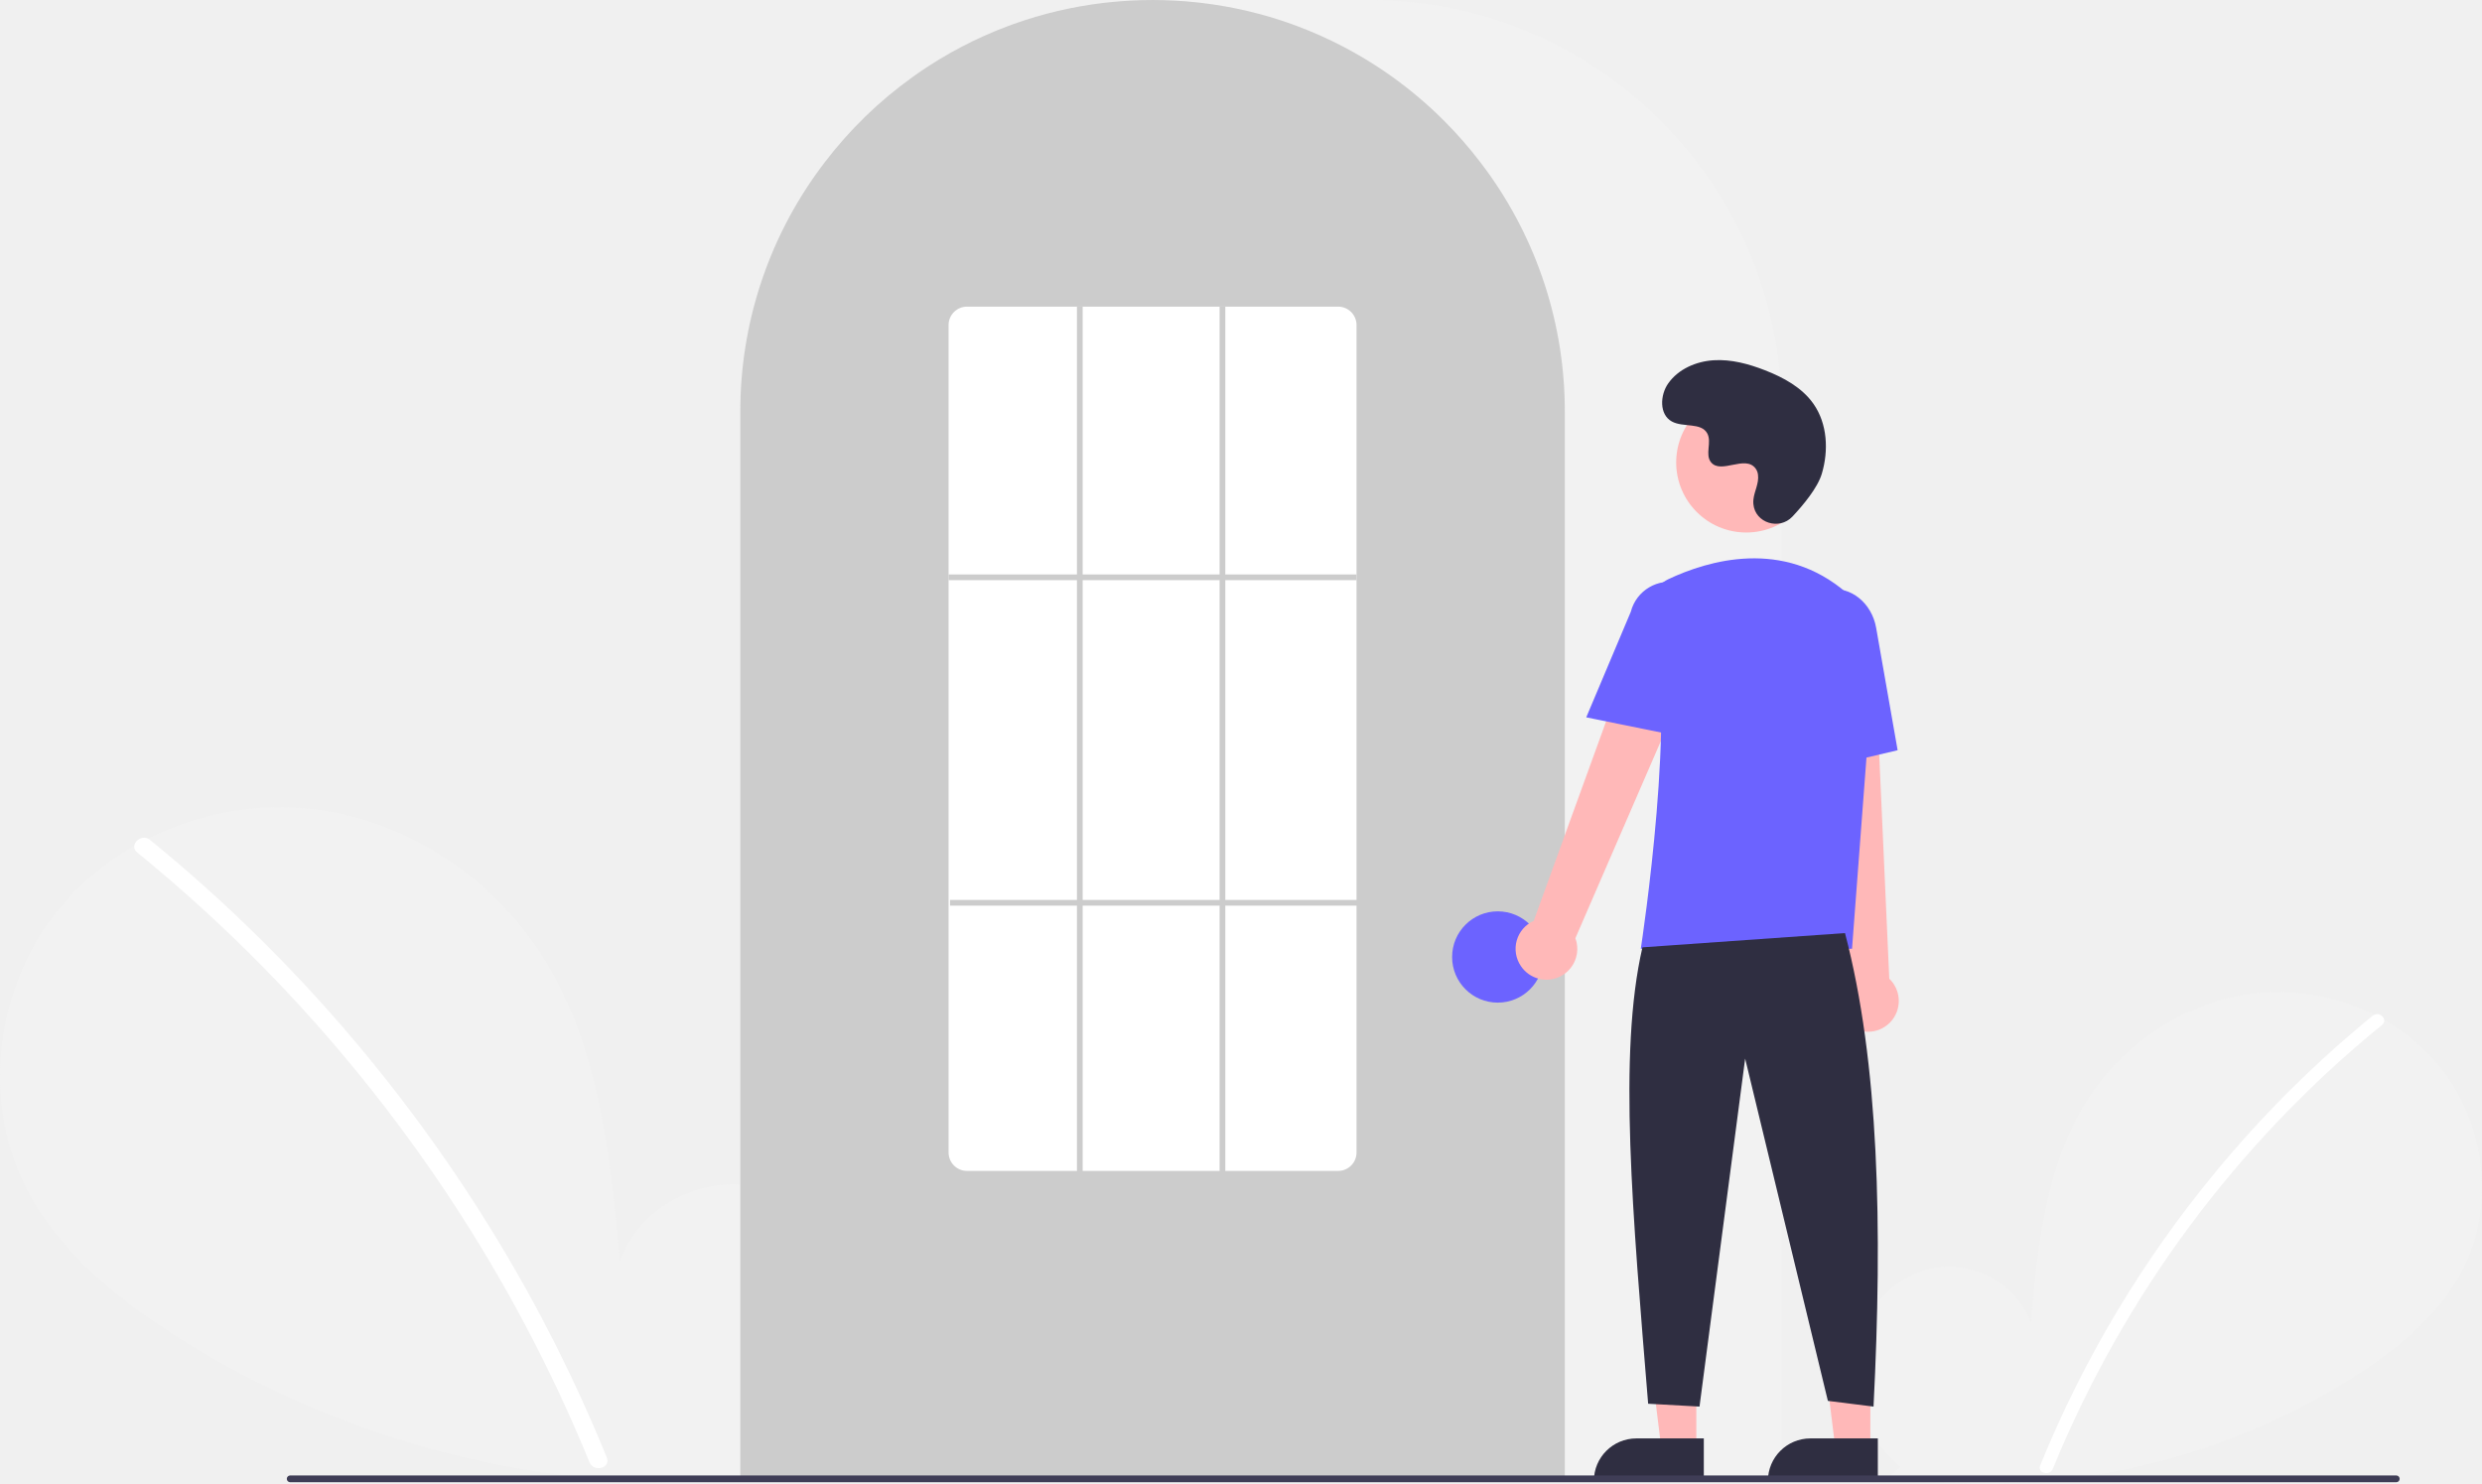
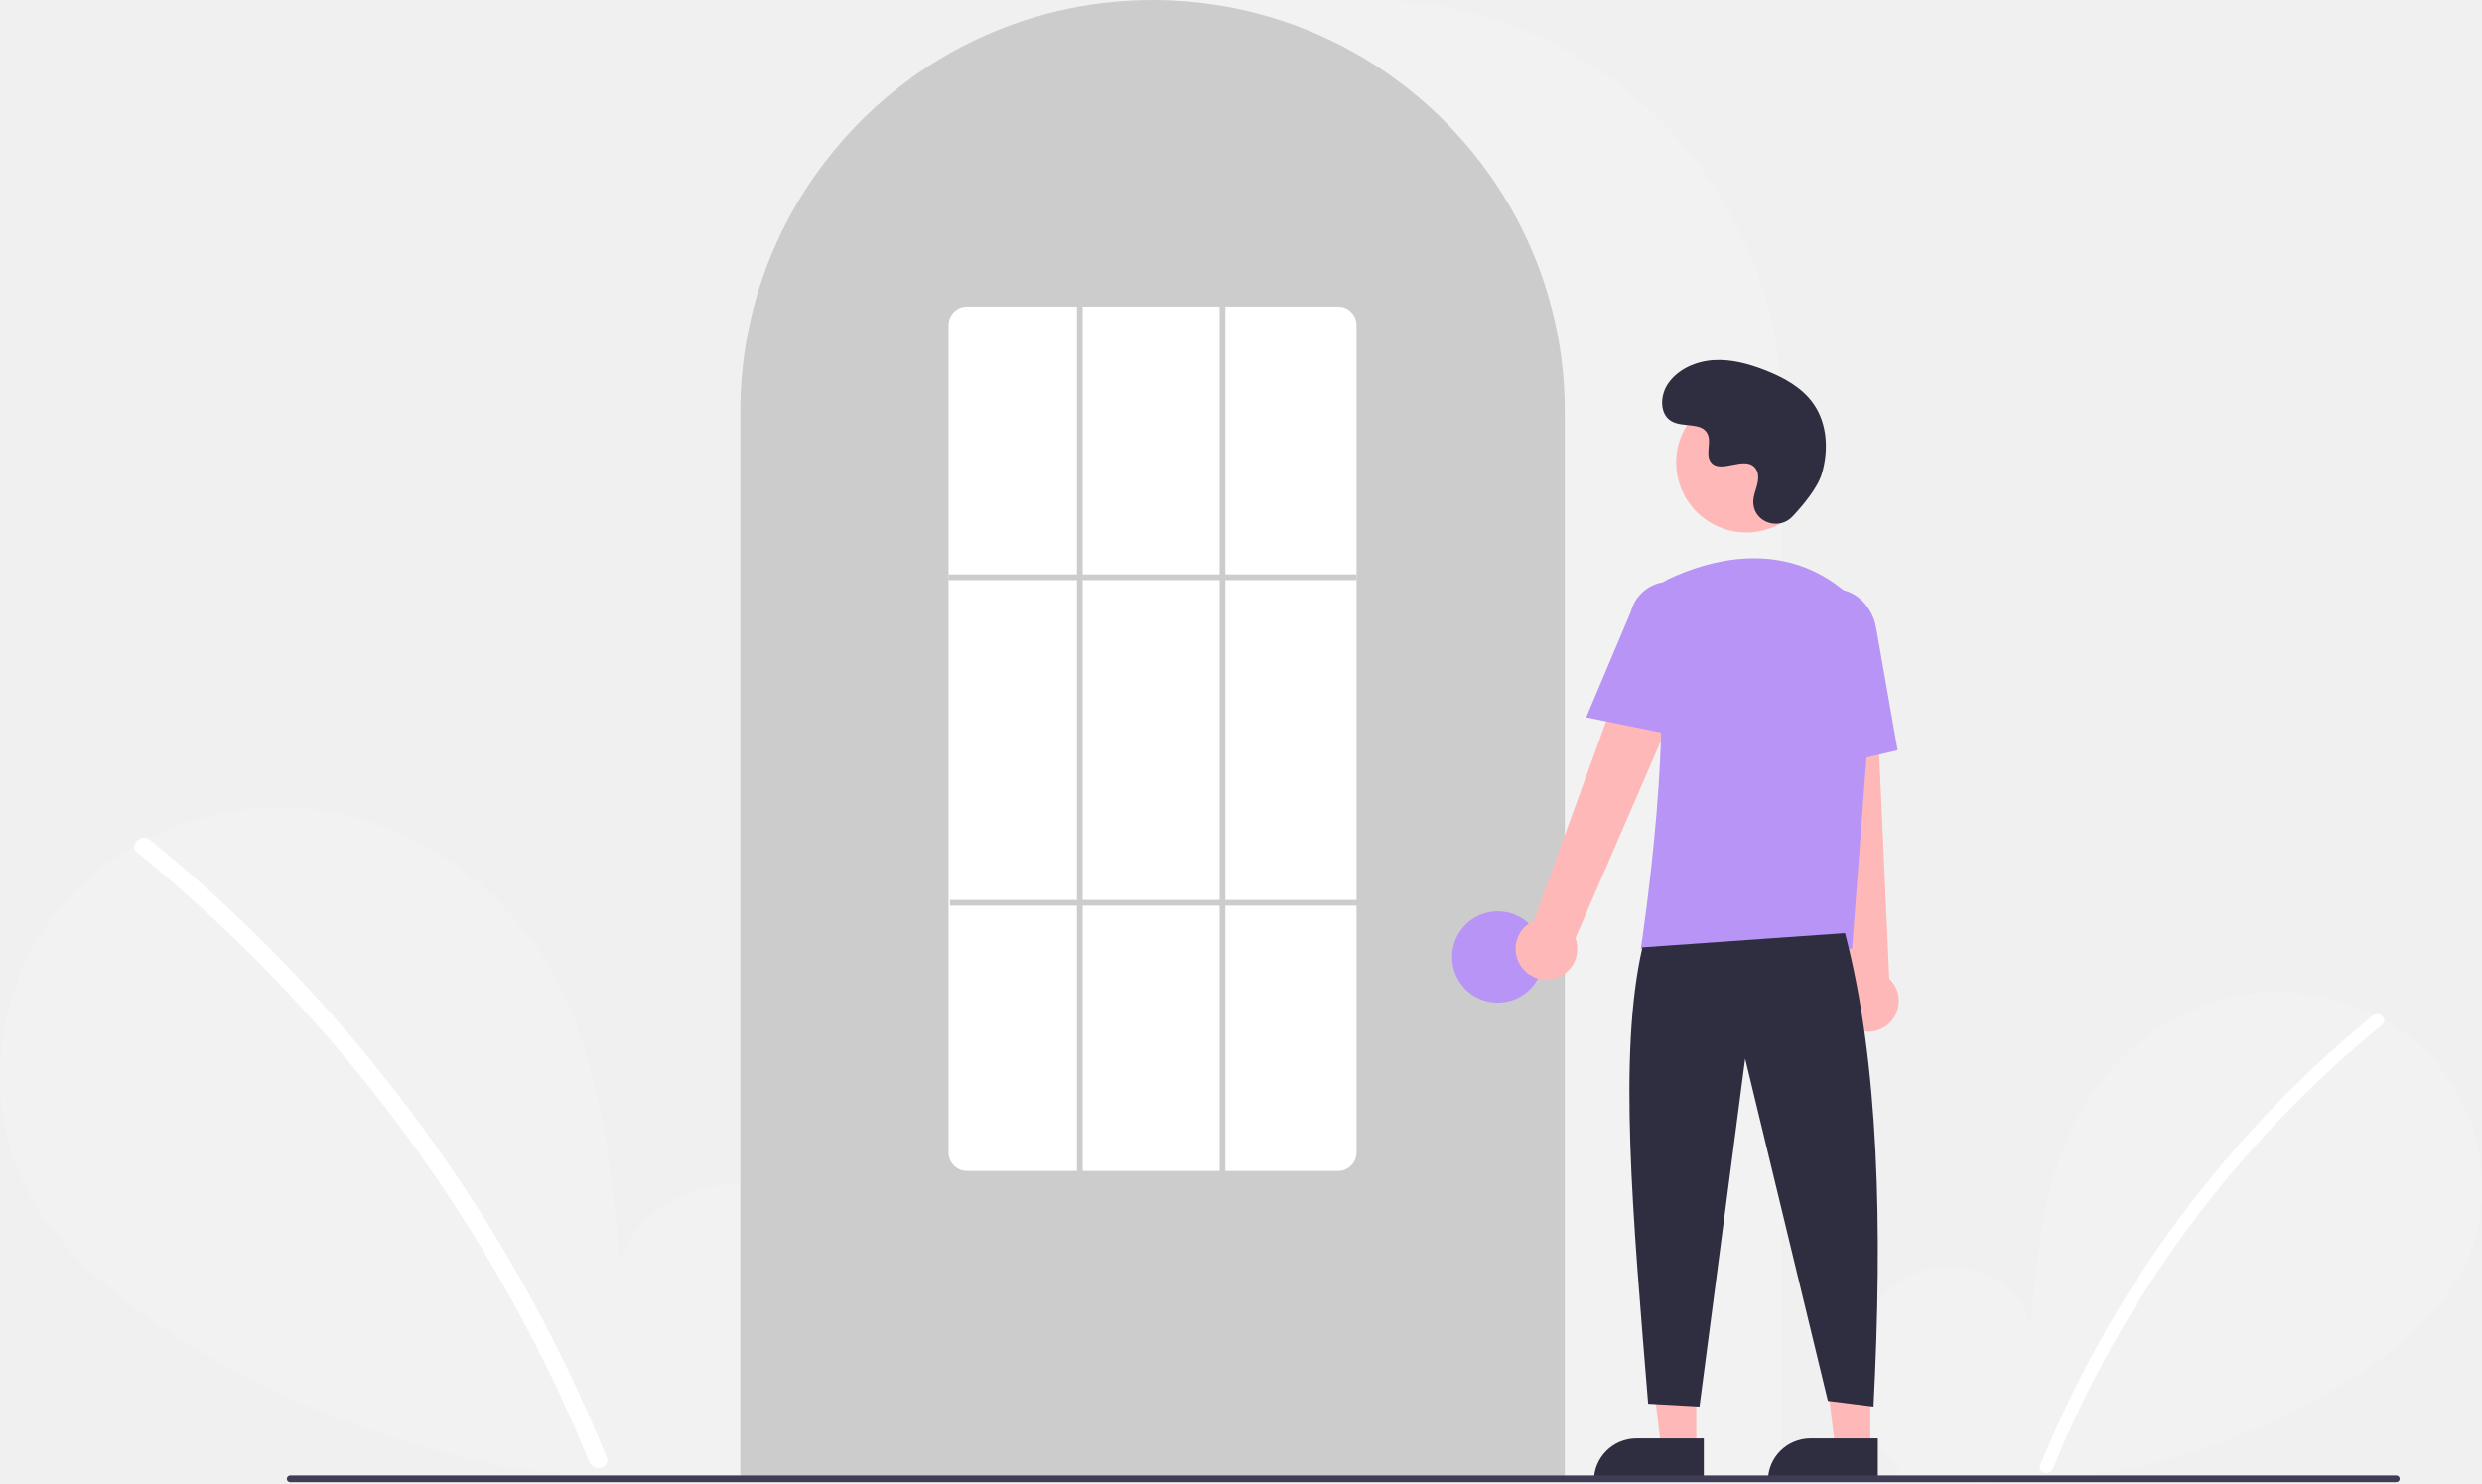
<svg xmlns="http://www.w3.org/2000/svg" data-name="Layer 1" width="870" height="520.139" viewBox="0 0 870 520.139">
  <path d="M831.092,704.187c-11.138-9.412-17.904-24.28-16.13-38.754s12.764-27.78,27.018-30.854,30.504,5.435,34.834,19.359c2.383-26.846,5.129-54.818,19.402-77.68,12.924-20.701,35.309-35.514,59.569-38.164s49.803,7.359,64.933,26.507,18.835,46.985,8.238,68.969c-7.806,16.195-22.188,28.247-37.257,38.052a240.452,240.452,0,0,1-164.454,35.977Z" transform="translate(-165 -189.9307)" fill="#f2f2f2" />
  <path d="M996.728,546.01a393.414,393.414,0,0,0-54.826,54.442,394.561,394.561,0,0,0-61.752,103.194c-1.112,2.725,3.313,3.911,4.412,1.216A392.342,392.342,0,0,1,999.963,549.245c2.284-1.86-.97-5.08-3.236-3.236Z" transform="translate(-165 -189.9307)" fill="#fff" />
  <path d="M445.067,701.63c15.299-12.927,24.591-33.348,22.154-53.228s-17.531-38.156-37.11-42.377-41.897,7.464-47.844,26.59c-3.273-36.873-7.044-75.292-26.648-106.693-17.751-28.433-48.497-48.778-81.818-52.418s-68.404,10.107-89.185,36.407-25.869,64.535-11.315,94.729c10.722,22.243,30.475,38.797,51.172,52.264,66.03,42.965,147.939,60.884,225.877,49.415" transform="translate(-165 -189.9307)" fill="#f2f2f2" />
  <path d="M217.567,484.373a540.355,540.355,0,0,1,75.304,74.777A548.076,548.076,0,0,1,352.257,647.04a545.835,545.835,0,0,1,25.43,53.846c1.527,3.743-4.55,5.372-6.06,1.671a536.36,536.36,0,0,0-49.009-92.727A539.734,539.734,0,0,0,256.889,528.632a538.441,538.441,0,0,0-43.766-39.815c-3.138-2.555,1.332-6.978,4.444-4.444Z" transform="translate(-165 -189.9307)" fill="#fff" />
  <path d="M789.5,708.931h-365v-374.5c0-79.678,64.822-144.5,144.5-144.5h76c79.677,0,144.5,64.822,144.5,144.5Z" transform="translate(-165 -189.9307)" fill="#f2f2f2" />
  <path d="M713.5,708.931h-289v-374.5a143.382,143.382,0,0,1,27.596-84.944c.664-.905,1.326-1.798,2.009-2.681a144.466,144.466,0,0,1,30.754-29.851c.66-.48,1.322-.952,1.994-1.423a144.16,144.16,0,0,1,31.472-16.459c.661-.25,1.334-.501,2.007-.742a144.02,144.02,0,0,1,31.108-7.336c.658-.09,1.333-.16,2.008-.23a146.288,146.288,0,0,1,31.105,0c.673.07,1.349.141,2.014.231a143.995,143.995,0,0,1,31.1,7.335c.673.241,1.346.492,2.009.743a143.799,143.799,0,0,1,31.106,16.216c.672.461,1.344.933,2.006,1.405a145.987,145.987,0,0,1,18.384,15.564,144.305,144.305,0,0,1,12.724,14.551c.681.88,1.343,1.773,2.005,2.677A143.382,143.382,0,0,1,713.5,334.431Z" transform="translate(-165 -189.9307)" fill="#ccc" />
-   <circle cx="525" cy="335.5" r="16" fill="#6c63ff" />
+   <circle cx="525" cy="335.5" r="16" fill="#b794f5" />
  <polygon points="594.599 507.783 582.339 507.783 576.506 460.495 594.601 460.496 594.599 507.783" fill="#ffb8b8" />
  <path d="M573.582,504.28h23.644a0,0,0,0,1,0,0v14.887a0,0,0,0,1,0,0H558.695a0,0,0,0,1,0,0v0a14.887,14.887,0,0,1,14.887-14.887Z" fill="#2f2e41" />
  <polygon points="655.599 507.783 643.339 507.783 637.506 460.495 655.601 460.496 655.599 507.783" fill="#ffb8b8" />
  <path d="M634.582,504.28h23.644a0,0,0,0,1,0,0v14.887a0,0,0,0,1,0,0H619.695a0,0,0,0,1,0,0v0a14.887,14.887,0,0,1,14.887-14.887Z" fill="#2f2e41" />
  <path d="M698.098,528.6a10.743,10.743,0,0,1,4.511-15.843l41.676-114.867L764.791,409.082,717.206,518.853a10.801,10.801,0,0,1-19.109,9.748Z" transform="translate(-165 -189.9307)" fill="#ffb8b8" />
  <path d="M814.336,550.184a10.743,10.743,0,0,1-2.893-16.217L798.533,412.458l23.338,1.066L827.236,533.045a10.801,10.801,0,0,1-12.9,17.139Z" transform="translate(-165 -189.9307)" fill="#ffb8b8" />
  <circle cx="612.106" cy="162.123" r="24.561" fill="#ffb8b8" />
-   <path d="M814.18,522.549H740.133l.089-.576c.133-.861,13.197-86.439,3.562-114.436a11.813,11.813,0,0,1,6.069-14.584h0c13.772-6.485,40.208-14.471,62.52,4.909a28.234,28.234,0,0,1,9.459,23.396Z" transform="translate(-165 -189.9307)" fill="#6c63ff" />
-   <path d="M754.354,448.181,721.018,441.418l15.626-37.03a13.997,13.997,0,0,1,27.106,6.998Z" transform="translate(-165 -189.9307)" fill="#6c63ff" />
-   <path d="M797.05,460.739l-2.004-45.941c-1.52-8.636,3.424-16.8,11.027-18.135,7.605-1.33,15.032,4.66,16.558,13.36l7.533,42.928Z" transform="translate(-165 -189.9307)" fill="#6c63ff" />
+   <path d="M814.18,522.549H740.133l.089-.576c.133-.861,13.197-86.439,3.562-114.436a11.813,11.813,0,0,1,6.069-14.584h0c13.772-6.485,40.208-14.471,62.52,4.909a28.234,28.234,0,0,1,9.459,23.396Z" transform="translate(-165 -189.9307)" fill="#b794f5" />
+   <path d="M754.354,448.181,721.018,441.418l15.626-37.03a13.997,13.997,0,0,1,27.106,6.998Z" transform="translate(-165 -189.9307)" fill="#b794f5" />
+   <path d="M797.05,460.739l-2.004-45.941c-1.52-8.636,3.424-16.8,11.027-18.135,7.605-1.33,15.032,4.66,16.558,13.36l7.533,42.928Z" transform="translate(-165 -189.9307)" fill="#b794f5" />
  <path d="M811.716,517.049c11.915,45.377,13.214,103.069,10,166l-16-2-29-120-16,122-18-1c-5.377-66.03-10.613-122.715-2-160Z" transform="translate(-165 -189.9307)" fill="#2f2e41" />
  <path d="M793.289,371.035c-4.582,4.881-13.091,2.261-13.688-4.407a8.055,8.055,0,0,1,.01-1.556c.308-2.954,2.015-5.635,1.606-8.754a4.59,4.59,0,0,0-.84-2.149c-3.651-4.889-12.222,2.187-15.668-2.239-2.113-2.714.371-6.987-1.251-10.021-2.14-4.004-8.479-2.029-12.454-4.221-4.423-2.439-4.158-9.225-1.247-13.353,3.551-5.034,9.776-7.72,15.923-8.107s12.253,1.275,17.992,3.511c6.521,2.541,12.988,6.054,17.001,11.788,4.88,6.973,5.35,16.348,2.909,24.502C802.098,360.99,797.031,367.049,793.289,371.035Z" transform="translate(-165 -189.9307)" fill="#2f2e41" />
  <path d="M1004.982,709.574h-738.294a1.191,1.191,0,0,1,0-2.381h738.294a1.191,1.191,0,0,1,0,2.381Z" transform="translate(-165 -189.9307)" fill="#3f3d56" />
  <path d="M634,600.431H504a6.465,6.465,0,0,1-6.5-6.415V303.846a6.465,6.465,0,0,1,6.5-6.415H634a6.465,6.465,0,0,1,6.5,6.415V594.015A6.465,6.465,0,0,1,634,600.431Z" transform="translate(-165 -189.9307)" fill="#fff" />
  <rect x="332.5" y="201.39" width="143" height="2" fill="#ccc" />
  <rect x="333" y="315.5" width="143" height="2" fill="#ccc" />
  <rect x="377.5" y="107.5" width="2" height="304" fill="#ccc" />
  <rect x="427.5" y="107.5" width="2" height="304" fill="#ccc" />
</svg>
